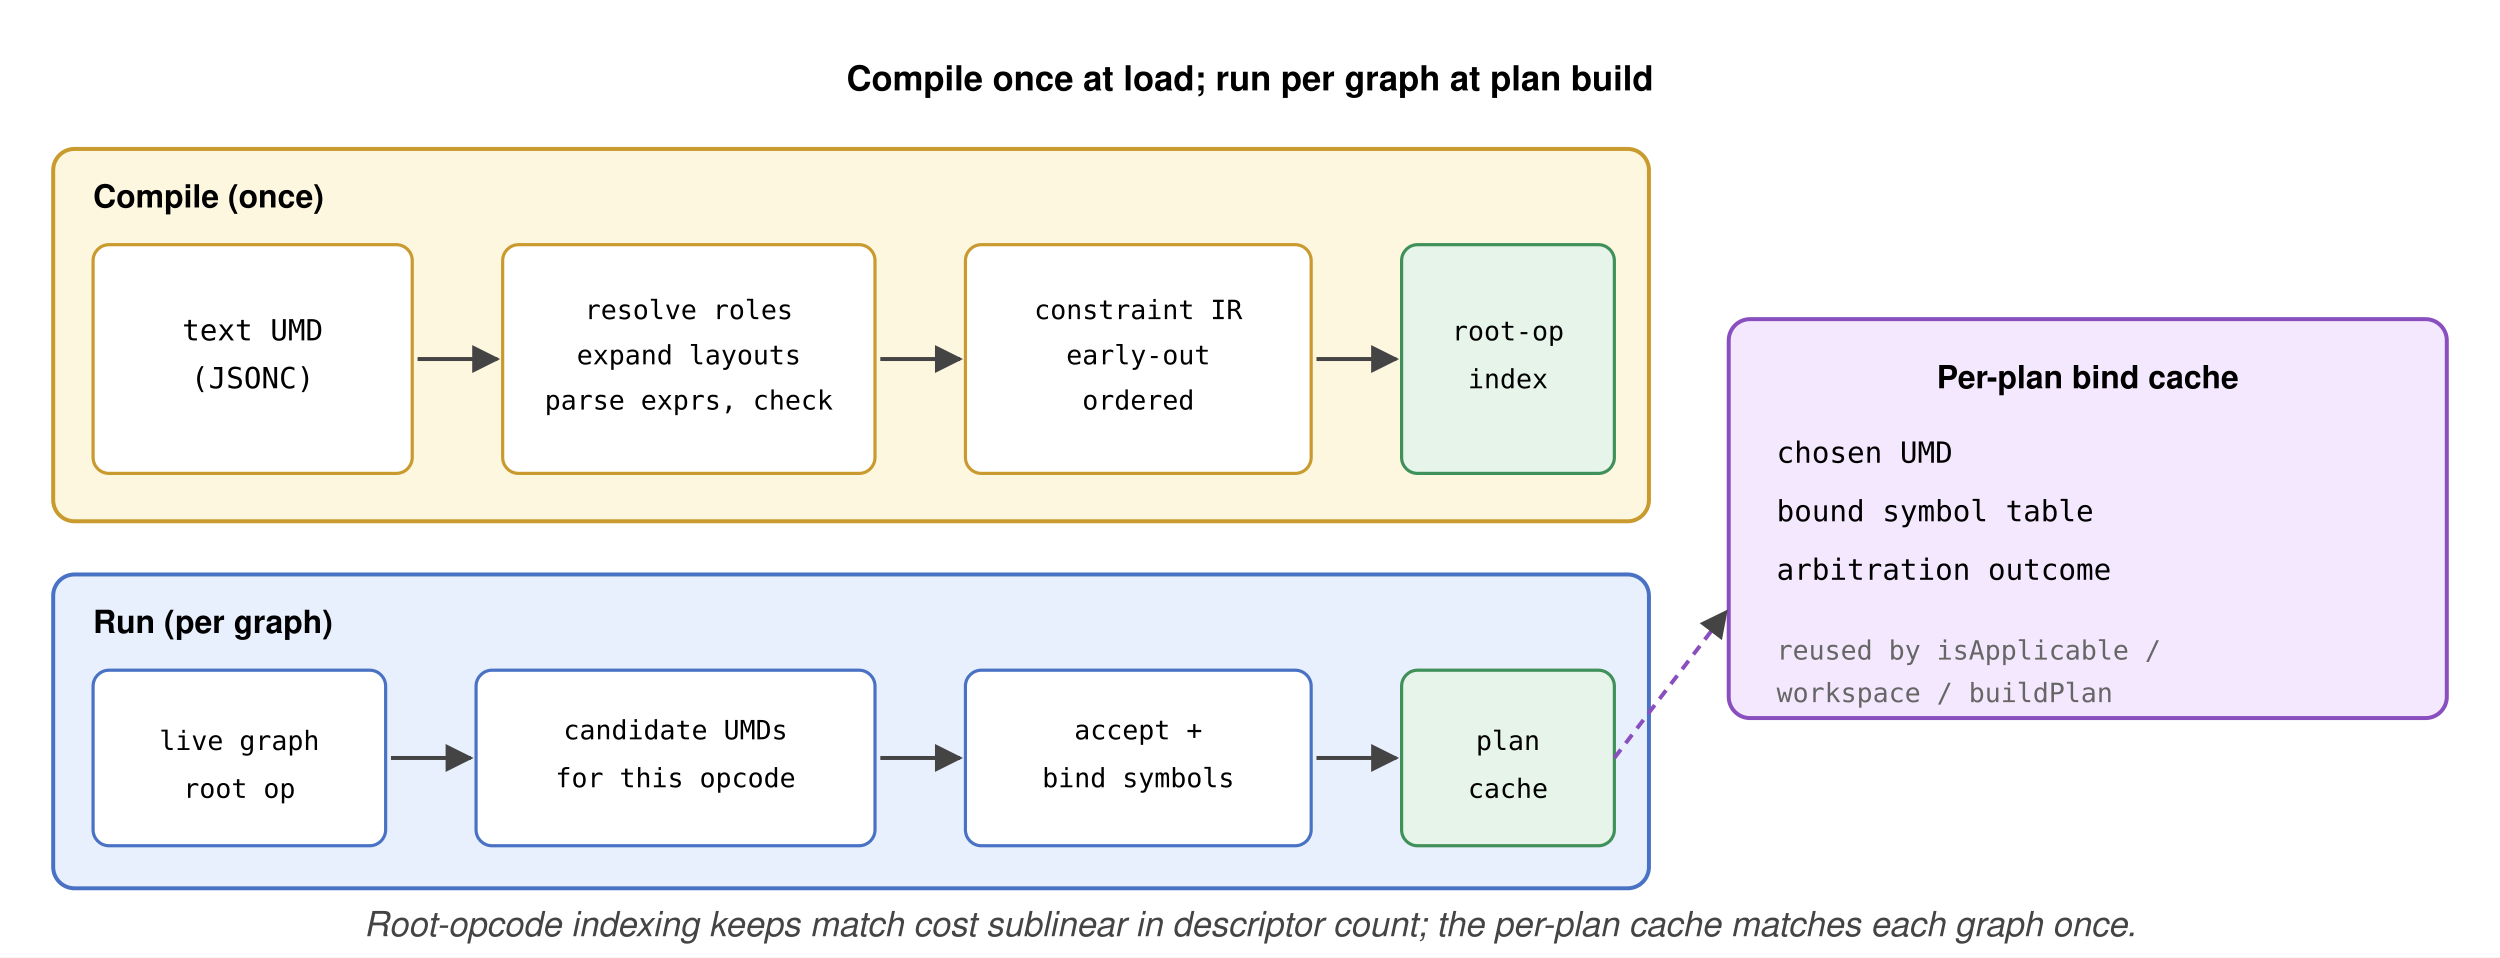
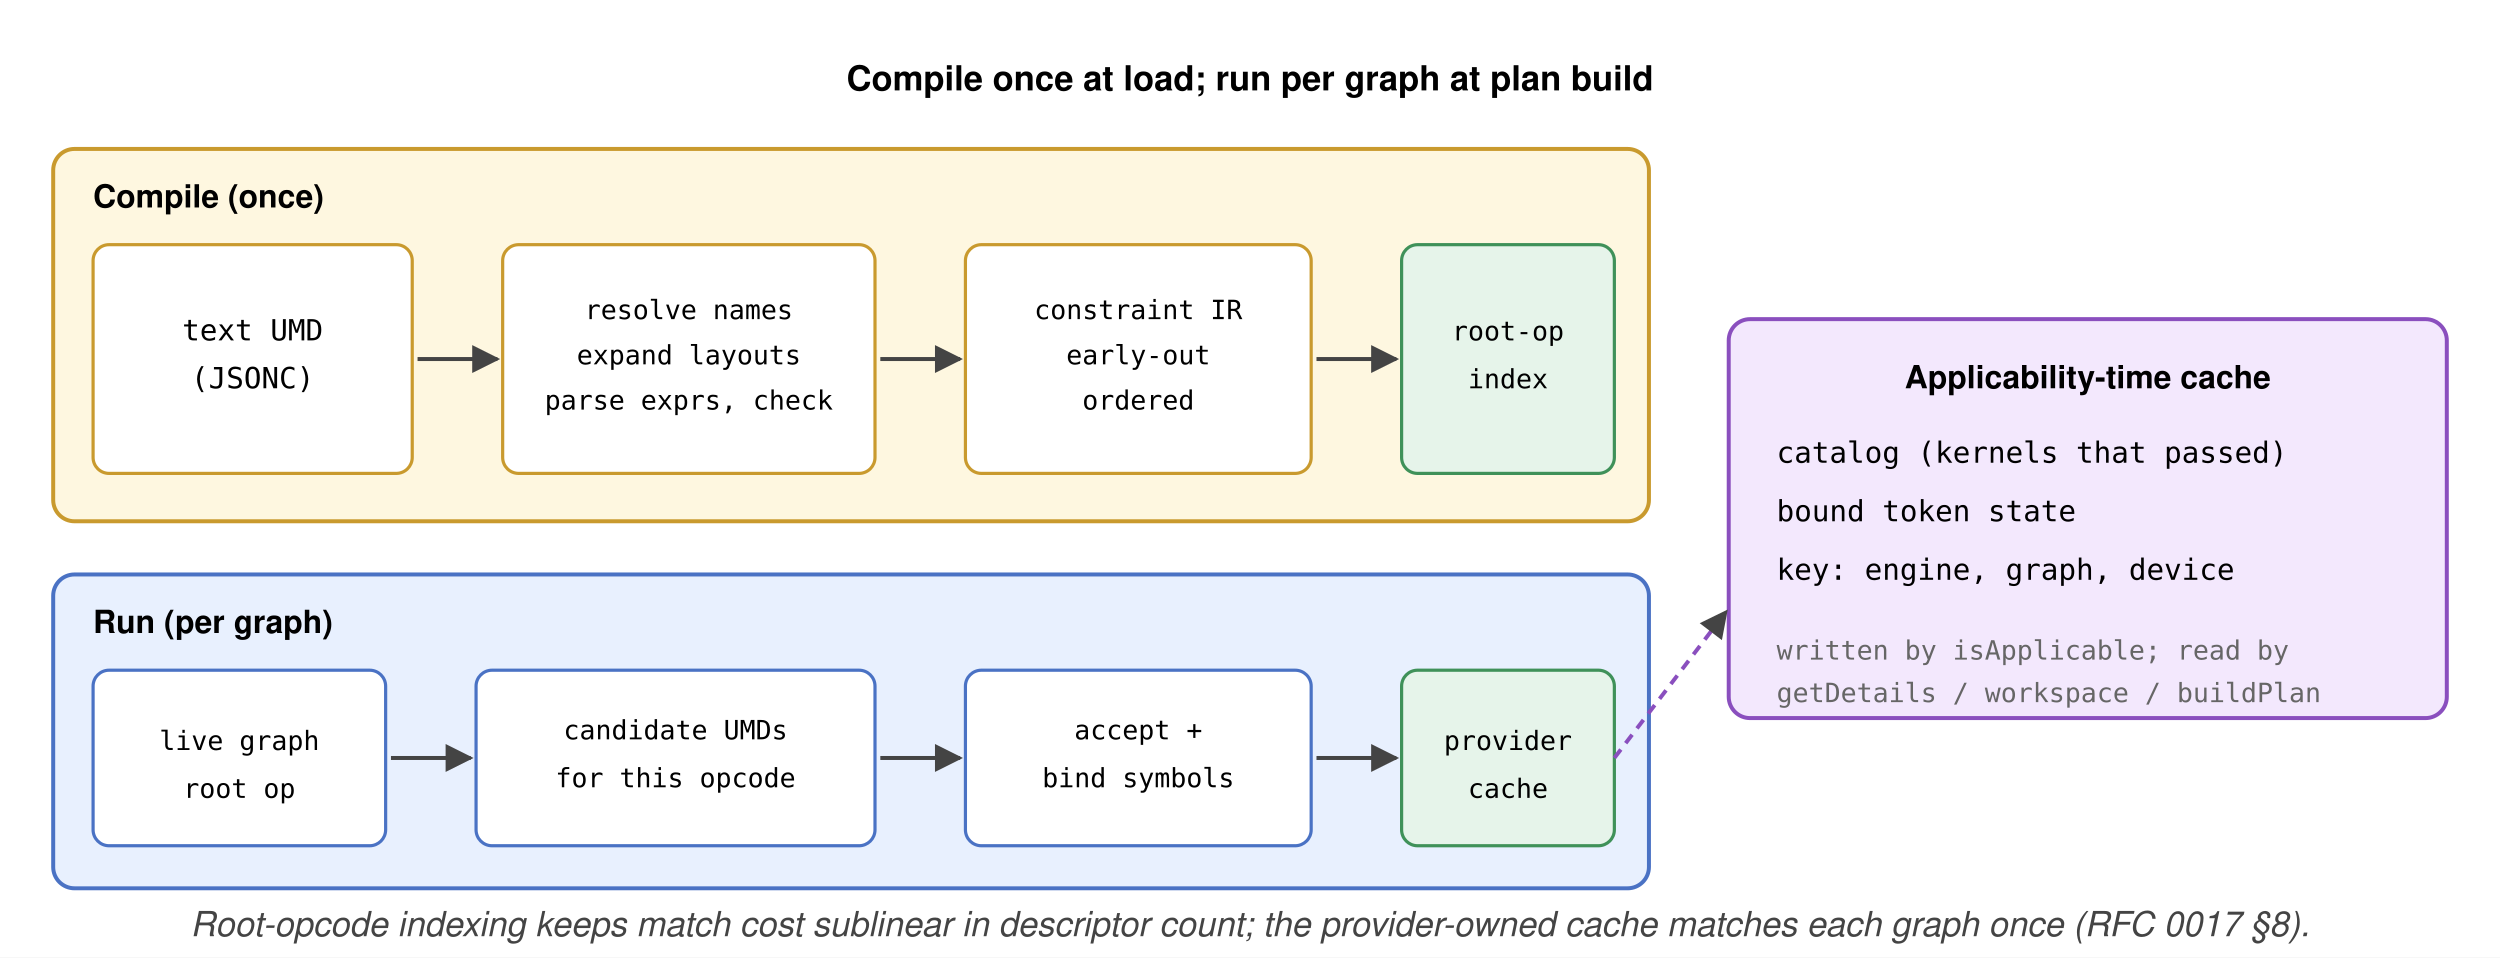
<svg xmlns="http://www.w3.org/2000/svg" viewBox="0 0 940 360" width="940" height="360" font-family="'Segoe UI', Helvetica, Arial, sans-serif" font-size="13">
  <rect x="0" y="0" width="100%" height="100%" fill="#ffffff" />
  <defs>
    <marker id="arrowMP" viewBox="0 0 10 10" refX="9" refY="5" markerWidth="7" markerHeight="7" orient="auto-start-reverse">
      <path d="M0 0 L10 5 L0 10 z" fill="#444" />
    </marker>
  </defs>
  <text x="470" y="34" text-anchor="middle" font-weight="600">Compile once at load; run per graph at plan build</text>
  <rect x="20" y="56" width="600" height="140" rx="8" fill="#fef7e0" stroke="#c99a2e" stroke-width="1.5" />
  <text x="35" y="78" font-weight="600" font-size="12">Compile (once)</text>
  <rect x="35" y="92" width="120" height="86" rx="6" fill="#ffffff" stroke="#c99a2e" stroke-width="1.2" />
  <text x="95" y="128" text-anchor="middle" font-family="Consolas, monospace" font-size="11">text UMD</text>
  <text x="95" y="146" text-anchor="middle" font-family="Consolas, monospace" font-size="11">(JSONC)</text>
  <line x1="157" y1="135" x2="187" y2="135" stroke="#444" stroke-width="1.5" marker-end="url(#arrowMP)" />
  <rect x="189" y="92" width="140" height="86" rx="6" fill="#ffffff" stroke="#c99a2e" stroke-width="1.2" />
-   <text x="259" y="120" text-anchor="middle" font-family="Consolas, monospace" font-size="10">resolve roles</text>
+   <text x="259" y="120" text-anchor="middle" font-family="Consolas, monospace" font-size="10">resolve names</text>
  <text x="259" y="137" text-anchor="middle" font-family="Consolas, monospace" font-size="10">expand layouts</text>
  <text x="259" y="154" text-anchor="middle" font-family="Consolas, monospace" font-size="10">parse exprs, check</text>
  <line x1="331" y1="135" x2="361" y2="135" stroke="#444" stroke-width="1.5" marker-end="url(#arrowMP)" />
  <rect x="363" y="92" width="130" height="86" rx="6" fill="#ffffff" stroke="#c99a2e" stroke-width="1.2" />
  <text x="428" y="120" text-anchor="middle" font-family="Consolas, monospace" font-size="10">constraint IR</text>
  <text x="428" y="137" text-anchor="middle" font-family="Consolas, monospace" font-size="10">early-out</text>
  <text x="428" y="154" text-anchor="middle" font-family="Consolas, monospace" font-size="10">ordered</text>
  <line x1="495" y1="135" x2="525" y2="135" stroke="#444" stroke-width="1.5" marker-end="url(#arrowMP)" />
  <rect x="527" y="92" width="80" height="86" rx="6" fill="#e6f4ea" stroke="#3f9159" stroke-width="1.2" />
  <text x="567" y="128" text-anchor="middle" font-family="Consolas, monospace" font-size="10">root-op</text>
  <text x="567" y="146" text-anchor="middle" font-family="Consolas, monospace" font-size="10">index</text>
  <rect x="20" y="216" width="600" height="118" rx="8" fill="#e8f0fe" stroke="#4a72c4" stroke-width="1.5" />
  <text x="35" y="238" font-weight="600" font-size="12">Run (per graph)</text>
  <rect x="35" y="252" width="110" height="66" rx="6" fill="#ffffff" stroke="#4a72c4" stroke-width="1.2" />
  <text x="90" y="282" text-anchor="middle" font-family="Consolas, monospace" font-size="10">live graph</text>
  <text x="90" y="300" text-anchor="middle" font-family="Consolas, monospace" font-size="10">root op</text>
  <line x1="147" y1="285" x2="177" y2="285" stroke="#444" stroke-width="1.5" marker-end="url(#arrowMP)" />
  <text x="215" y="278" text-anchor="middle" font-size="10" fill="#444">index lookup</text>
  <rect x="179" y="252" width="150" height="66" rx="6" fill="#ffffff" stroke="#4a72c4" stroke-width="1.2" />
  <text x="254" y="278" text-anchor="middle" font-family="Consolas, monospace" font-size="10">candidate UMDs</text>
  <text x="254" y="296" text-anchor="middle" font-family="Consolas, monospace" font-size="10">for this opcode</text>
  <line x1="331" y1="285" x2="361" y2="285" stroke="#444" stroke-width="1.5" marker-end="url(#arrowMP)" />
  <text x="395" y="278" text-anchor="middle" font-size="10" fill="#444">eval ordered</text>
  <rect x="363" y="252" width="130" height="66" rx="6" fill="#ffffff" stroke="#4a72c4" stroke-width="1.2" />
  <text x="428" y="278" text-anchor="middle" font-family="Consolas, monospace" font-size="10">accept +</text>
  <text x="428" y="296" text-anchor="middle" font-family="Consolas, monospace" font-size="10">bind symbols</text>
  <line x1="495" y1="285" x2="525" y2="285" stroke="#444" stroke-width="1.5" marker-end="url(#arrowMP)" />
  <rect x="527" y="252" width="80" height="66" rx="6" fill="#e6f4ea" stroke="#3f9159" stroke-width="1.2" />
-   <text x="567" y="282" text-anchor="middle" font-family="Consolas, monospace" font-size="10">plan</text>
+   <text x="567" y="282" text-anchor="middle" font-family="Consolas, monospace" font-size="10">provider</text>
  <text x="567" y="300" text-anchor="middle" font-family="Consolas, monospace" font-size="10">cache</text>
  <rect x="650" y="120" width="270" height="150" rx="8" fill="#f3e8fd" stroke="#8a4fbe" stroke-width="1.5" />
-   <text x="785" y="146" text-anchor="middle" font-weight="600" font-size="12">Per-plan bind cache</text>
-   <text x="668" y="174" font-family="Consolas, monospace" font-size="11">chosen UMD</text>
-   <text x="668" y="196" font-family="Consolas, monospace" font-size="11">bound symbol table</text>
-   <text x="668" y="218" font-family="Consolas, monospace" font-size="11">arbitration outcome</text>
-   <text x="668" y="248" font-family="Consolas, monospace" font-size="10" fill="#666">reused by isApplicable /</text>
-   <text x="668" y="264" font-family="Consolas, monospace" font-size="10" fill="#666">workspace / buildPlan</text>
+   <text x="785" y="146" text-anchor="middle" font-weight="600" font-size="12">Applicability-time cache</text>
+   <text x="668" y="174" font-family="Consolas, monospace" font-size="11">catalog (kernels that passed)</text>
+   <text x="668" y="196" font-family="Consolas, monospace" font-size="11">bound token state</text>
+   <text x="668" y="218" font-family="Consolas, monospace" font-size="11">key: engine, graph, device</text>
+   <text x="668" y="248" font-family="Consolas, monospace" font-size="10" fill="#666">written by isApplicable; read by</text>
+   <text x="668" y="264" font-family="Consolas, monospace" font-size="10" fill="#666">getDetails / workspace / buildPlan</text>
  <line x1="607" y1="285" x2="649" y2="230" stroke="#8a4fbe" stroke-width="1.5" stroke-dasharray="4 3" marker-end="url(#arrowMP)" />
-   <text x="470" y="352" text-anchor="middle" font-style="italic" fill="#444">Root-opcode indexing keeps match cost sublinear in descriptor count; the per-plan cache matches each graph once.</text>
+   <text x="470" y="352" text-anchor="middle" font-style="italic" fill="#444">Root-opcode indexing keeps match cost sublinear in descriptor count; the provider-owned cache matches each graph once (RFC 0017 §8).</text>
</svg>
